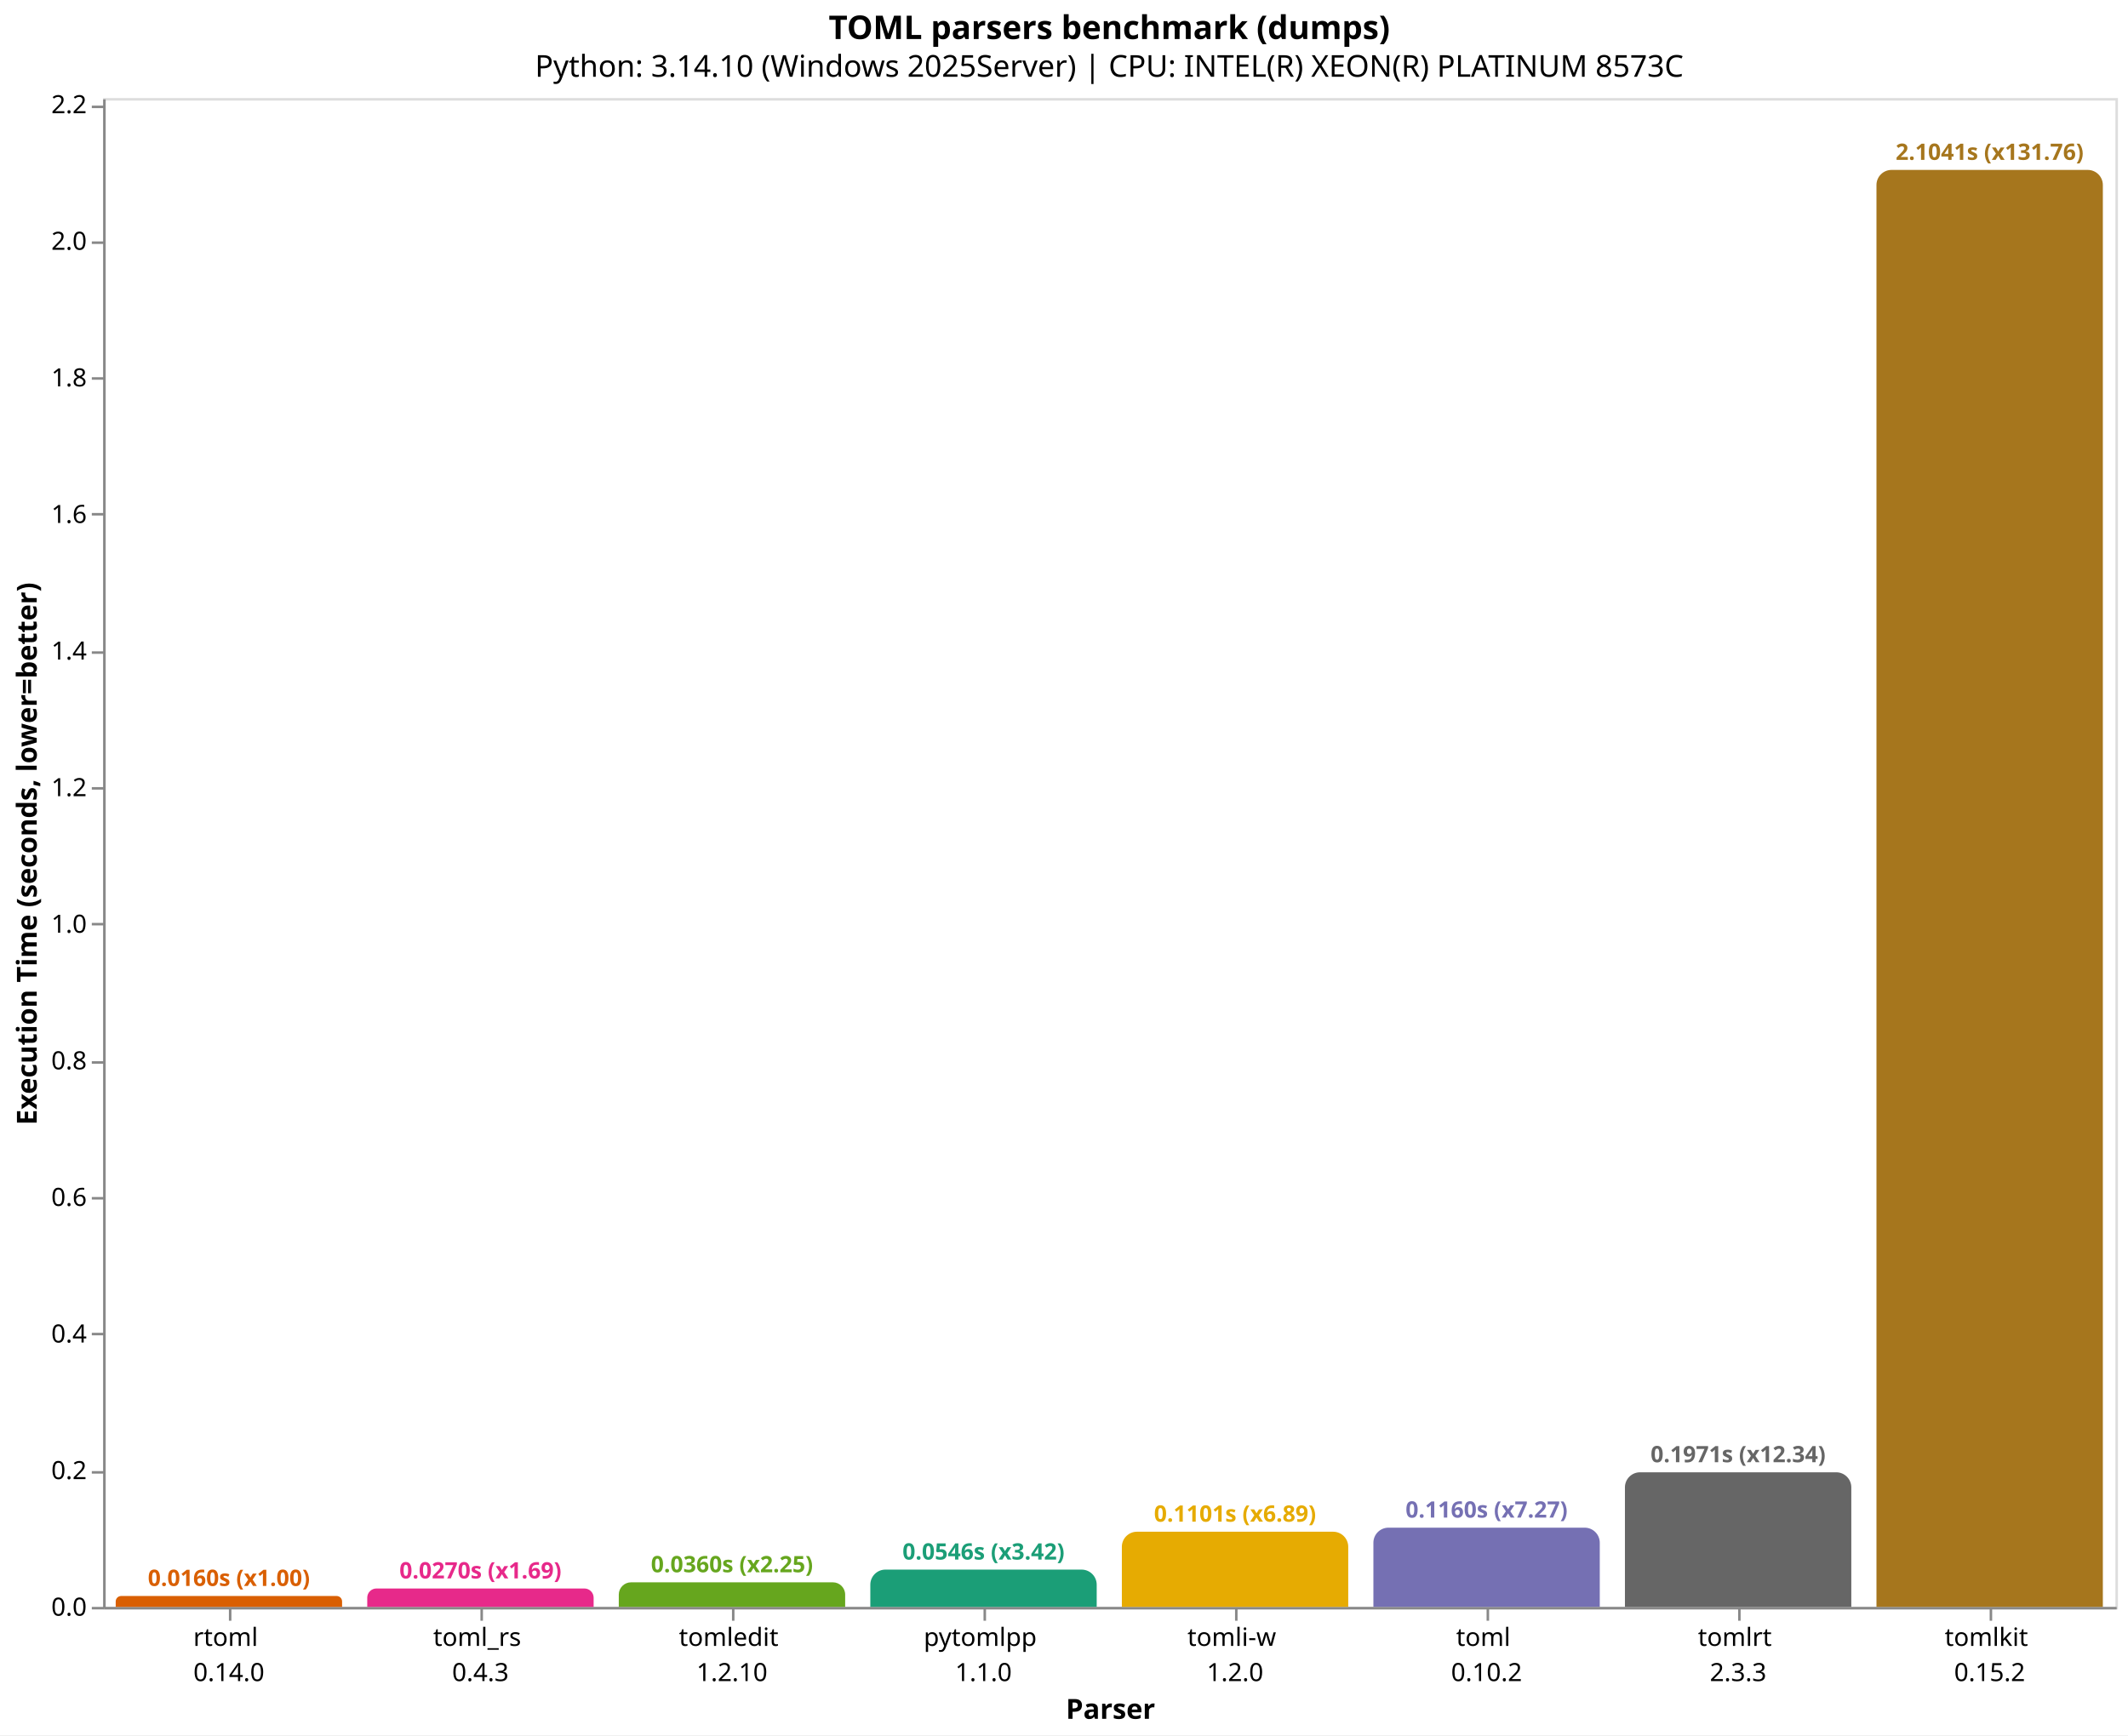
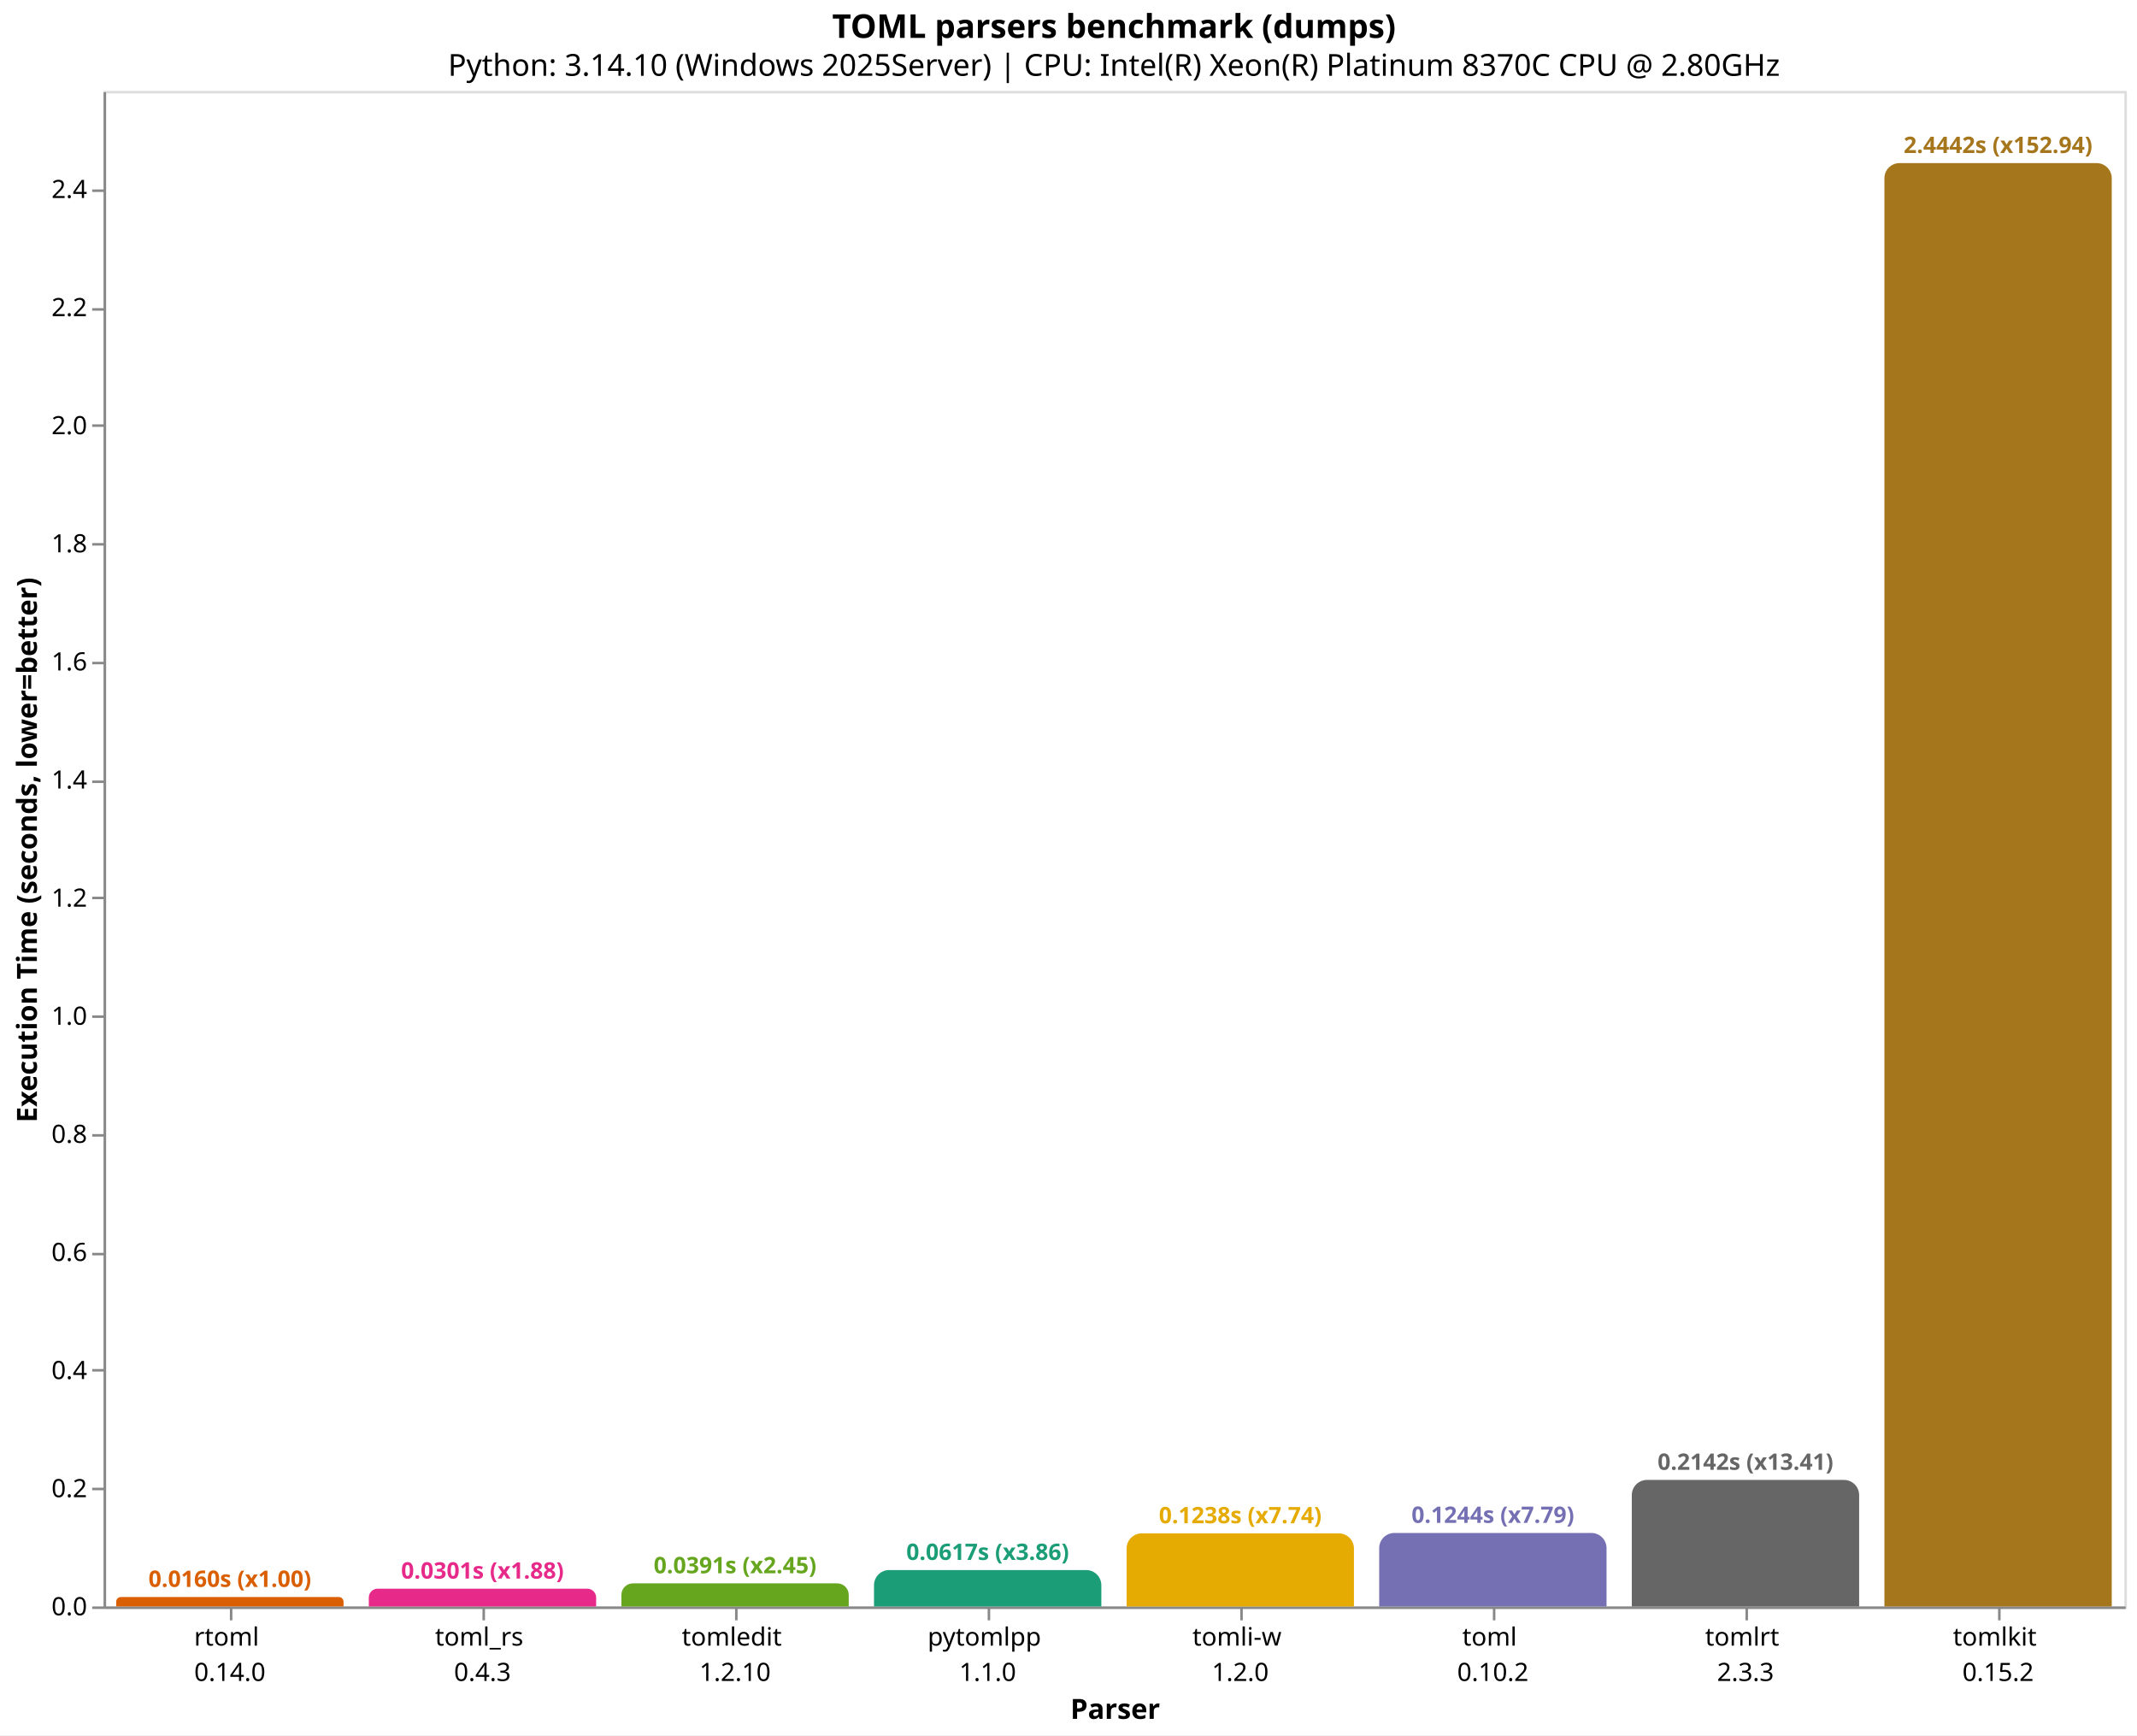
- <svg xmlns="http://www.w3.org/2000/svg" version="1.1" class="marks" width="846" height="690" viewBox="0 0 846 690">
-   <rect width="846" height="690" fill="white" />
-   <g fill="none" stroke-miterlimit="10" transform="translate(41,39)">
+ <svg xmlns="http://www.w3.org/2000/svg" version="1.1" class="marks" width="846" height="687" viewBox="0 0 846 687">
+   <rect width="846" height="687" fill="white" />
+   <g fill="none" stroke-miterlimit="10" transform="translate(41,36)">
    <g class="mark-group role-frame root" role="graphics-object" aria-roledescription="group mark container">
      <g transform="translate(0,0)">
        <path class="background" aria-hidden="true" d="M0.5,0.5h800v600h-800Z" stroke="#ddd" />
        <g>
          <g class="mark-group role-axis" role="graphics-symbol" aria-roledescription="axis" aria-label="X-axis titled 'Parser' for a discrete scale with 8 values: rtoml&#10;0.14.0, toml_rs&#10;0.4.3, tomledit&#10;1.2.10, pytomlpp&#10;1.1.0, tomli-w&#10;1.2.0, ending with tomlkit&#10;0.15.2">
            <g transform="translate(0.5,600.5)">
              <path class="background" aria-hidden="true" d="M0,0h0v0h0Z" pointer-events="none" />
              <g>
                <g class="mark-rule role-axis-tick" pointer-events="none">
                  <line transform="translate(50,0)" x2="0" y2="5" stroke="#888" stroke-width="1" opacity="1" />
                  <line transform="translate(150,0)" x2="0" y2="5" stroke="#888" stroke-width="1" opacity="1" />
                  <line transform="translate(250,0)" x2="0" y2="5" stroke="#888" stroke-width="1" opacity="1" />
                  <line transform="translate(350,0)" x2="0" y2="5" stroke="#888" stroke-width="1" opacity="1" />
                  <line transform="translate(450,0)" x2="0" y2="5" stroke="#888" stroke-width="1" opacity="1" />
                  <line transform="translate(550,0)" x2="0" y2="5" stroke="#888" stroke-width="1" opacity="1" />
                  <line transform="translate(650,0)" x2="0" y2="5" stroke="#888" stroke-width="1" opacity="1" />
                  <line transform="translate(750,0)" x2="0" y2="5" stroke="#888" stroke-width="1" opacity="1" />
                </g>
                <g class="mark-text role-axis-label" pointer-events="none">
                  <text text-anchor="middle" transform="translate(49.5,15)" font-family="sans-serif" font-size="10px" fill="#000" opacity="1">
                    <tspan>rtoml</tspan>
                    <tspan x="0" dy="14">0.14.0</tspan>
                  </text>
                  <text text-anchor="middle" transform="translate(149.5,15)" font-family="sans-serif" font-size="10px" fill="#000" opacity="1">
                    <tspan>toml_rs</tspan>
                    <tspan x="0" dy="14">0.4.3</tspan>
                  </text>
                  <text text-anchor="middle" transform="translate(249.5,15)" font-family="sans-serif" font-size="10px" fill="#000" opacity="1">
                    <tspan>tomledit</tspan>
                    <tspan x="0" dy="14">1.2.10</tspan>
                  </text>
                  <text text-anchor="middle" transform="translate(349.5,15)" font-family="sans-serif" font-size="10px" fill="#000" opacity="1">
                    <tspan>pytomlpp</tspan>
                    <tspan x="0" dy="14">1.1.0</tspan>
                  </text>
                  <text text-anchor="middle" transform="translate(449.5,15)" font-family="sans-serif" font-size="10px" fill="#000" opacity="1">
                    <tspan>tomli-w</tspan>
                    <tspan x="0" dy="14">1.2.0</tspan>
                  </text>
                  <text text-anchor="middle" transform="translate(549.5,15)" font-family="sans-serif" font-size="10px" fill="#000" opacity="1">
                    <tspan>toml</tspan>
                    <tspan x="0" dy="14">0.10.2</tspan>
                  </text>
                  <text text-anchor="middle" transform="translate(649.5,15)" font-family="sans-serif" font-size="10px" fill="#000" opacity="1">
                    <tspan>tomlrt</tspan>
                    <tspan x="0" dy="14">2.3.3</tspan>
                  </text>
                  <text text-anchor="middle" transform="translate(749.5,15)" font-family="sans-serif" font-size="10px" fill="#000" opacity="1">
                    <tspan>tomlkit</tspan>
                    <tspan x="0" dy="14">0.15.2</tspan>
                  </text>
                </g>
                <g class="mark-rule role-axis-domain" pointer-events="none">
                  <line transform="translate(0,0)" x2="800" y2="0" stroke="#888" stroke-width="1" opacity="1" />
                </g>
                <g class="mark-text role-axis-title" pointer-events="none">
                  <text text-anchor="middle" transform="translate(400,44)" font-family="sans-serif" font-size="11px" font-weight="bold" fill="#000" opacity="1">Parser</text>
                </g>
              </g>
              <path class="foreground" aria-hidden="true" d="" pointer-events="none" display="none" />
            </g>
          </g>
-           <g class="mark-group role-axis" role="graphics-symbol" aria-roledescription="axis" aria-label="Y-axis titled 'Execution Time (seconds, lower=better)' for a linear scale with values from 0.0 to 2.2">
+           <g class="mark-group role-axis" role="graphics-symbol" aria-roledescription="axis" aria-label="Y-axis titled 'Execution Time (seconds, lower=better)' for a linear scale with values from 0.0 to 2.6">
            <g transform="translate(0.5,0.5)">
              <path class="background" aria-hidden="true" d="M0,0h0v0h0Z" pointer-events="none" />
              <g>
                <g class="mark-rule role-axis-tick" pointer-events="none">
                  <line transform="translate(0,600)" x2="-5" y2="0" stroke="#888" stroke-width="1" opacity="1" />
-                   <line transform="translate(0,546)" x2="-5" y2="0" stroke="#888" stroke-width="1" opacity="1" />
-                   <line transform="translate(0,491)" x2="-5" y2="0" stroke="#888" stroke-width="1" opacity="1" />
-                   <line transform="translate(0,437)" x2="-5" y2="0" stroke="#888" stroke-width="1" opacity="1" />
-                   <line transform="translate(0,383)" x2="-5" y2="0" stroke="#888" stroke-width="1" opacity="1" />
-                   <line transform="translate(0,328)" x2="-5" y2="0" stroke="#888" stroke-width="1" opacity="1" />
-                   <line transform="translate(0,274)" x2="-5" y2="0" stroke="#888" stroke-width="1" opacity="1" />
-                   <line transform="translate(0,220)" x2="-5" y2="0" stroke="#888" stroke-width="1" opacity="1" />
-                   <line transform="translate(0,165)" x2="-5" y2="0" stroke="#888" stroke-width="1" opacity="1" />
-                   <line transform="translate(0,111)" x2="-5" y2="0" stroke="#888" stroke-width="1" opacity="1" />
-                   <line transform="translate(0,57)" x2="-5" y2="0" stroke="#888" stroke-width="1" opacity="1" />
-                   <line transform="translate(0,3)" x2="-5" y2="0" stroke="#888" stroke-width="1" opacity="1" />
+                   <line transform="translate(0,553)" x2="-5" y2="0" stroke="#888" stroke-width="1" opacity="1" />
+                   <line transform="translate(0,506)" x2="-5" y2="0" stroke="#888" stroke-width="1" opacity="1" />
+                   <line transform="translate(0,460)" x2="-5" y2="0" stroke="#888" stroke-width="1" opacity="1" />
+                   <line transform="translate(0,413)" x2="-5" y2="0" stroke="#888" stroke-width="1" opacity="1" />
+                   <line transform="translate(0,366)" x2="-5" y2="0" stroke="#888" stroke-width="1" opacity="1" />
+                   <line transform="translate(0,319)" x2="-5" y2="0" stroke="#888" stroke-width="1" opacity="1" />
+                   <line transform="translate(0,273)" x2="-5" y2="0" stroke="#888" stroke-width="1" opacity="1" />
+                   <line transform="translate(0,226)" x2="-5" y2="0" stroke="#888" stroke-width="1" opacity="1" />
+                   <line transform="translate(0,179)" x2="-5" y2="0" stroke="#888" stroke-width="1" opacity="1" />
+                   <line transform="translate(0,132)" x2="-5" y2="0" stroke="#888" stroke-width="1" opacity="1" />
+                   <line transform="translate(0,86)" x2="-5" y2="0" stroke="#888" stroke-width="1" opacity="1" />
+                   <line transform="translate(0,39)" x2="-5" y2="0" stroke="#888" stroke-width="1" opacity="1" />
                </g>
                <g class="mark-text role-axis-label" pointer-events="none">
                  <text text-anchor="end" transform="translate(-7,603)" font-family="sans-serif" font-size="10px" fill="#000" opacity="1">0.0</text>
-                   <text text-anchor="end" transform="translate(-7,548.6836)" font-family="sans-serif" font-size="10px" fill="#000" opacity="1">0.2</text>
-                   <text text-anchor="end" transform="translate(-7,494.3673)" font-family="sans-serif" font-size="10px" fill="#000" opacity="1">0.4</text>
-                   <text text-anchor="end" transform="translate(-7,440.0509)" font-family="sans-serif" font-size="10px" fill="#000" opacity="1">0.6</text>
-                   <text text-anchor="end" transform="translate(-7,385.7345)" font-family="sans-serif" font-size="10px" fill="#000" opacity="1">0.8</text>
-                   <text text-anchor="end" transform="translate(-7,331.4181)" font-family="sans-serif" font-size="10px" fill="#000" opacity="1">1.0</text>
-                   <text text-anchor="end" transform="translate(-7,277.1018)" font-family="sans-serif" font-size="10px" fill="#000" opacity="1">1.2</text>
-                   <text text-anchor="end" transform="translate(-7,222.7854)" font-family="sans-serif" font-size="10px" fill="#000" opacity="1">1.4</text>
-                   <text text-anchor="end" transform="translate(-7,168.469)" font-family="sans-serif" font-size="10px" fill="#000" opacity="1">1.6</text>
-                   <text text-anchor="end" transform="translate(-7,114.1527)" font-family="sans-serif" font-size="10px" fill="#000" opacity="1">1.8</text>
-                   <text text-anchor="end" transform="translate(-7,59.83628)" font-family="sans-serif" font-size="10px" fill="#000" opacity="1">2.0</text>
-                   <text text-anchor="end" transform="translate(-7,5.519912)" font-family="sans-serif" font-size="10px" fill="#000" opacity="1">2.2</text>
+                   <text text-anchor="end" transform="translate(-7,556.2416)" font-family="sans-serif" font-size="10px" fill="#000" opacity="1">0.2</text>
+                   <text text-anchor="end" transform="translate(-7,509.4833)" font-family="sans-serif" font-size="10px" fill="#000" opacity="1">0.4</text>
+                   <text text-anchor="end" transform="translate(-7,462.7249)" font-family="sans-serif" font-size="10px" fill="#000" opacity="1">0.6</text>
+                   <text text-anchor="end" transform="translate(-7,415.9665)" font-family="sans-serif" font-size="10px" fill="#000" opacity="1">0.8</text>
+                   <text text-anchor="end" transform="translate(-7,369.2082)" font-family="sans-serif" font-size="10px" fill="#000" opacity="1">1.0</text>
+                   <text text-anchor="end" transform="translate(-7,322.4498)" font-family="sans-serif" font-size="10px" fill="#000" opacity="1">1.2</text>
+                   <text text-anchor="end" transform="translate(-7,275.6914)" font-family="sans-serif" font-size="10px" fill="#000" opacity="1">1.4</text>
+                   <text text-anchor="end" transform="translate(-7,228.9331)" font-family="sans-serif" font-size="10px" fill="#000" opacity="1">1.6</text>
+                   <text text-anchor="end" transform="translate(-7,182.1747)" font-family="sans-serif" font-size="10px" fill="#000" opacity="1">1.8</text>
+                   <text text-anchor="end" transform="translate(-7,135.4163)" font-family="sans-serif" font-size="10px" fill="#000" opacity="1">2.0</text>
+                   <text text-anchor="end" transform="translate(-7,88.65795)" font-family="sans-serif" font-size="10px" fill="#000" opacity="1">2.2</text>
+                   <text text-anchor="end" transform="translate(-7,41.89958)" font-family="sans-serif" font-size="10px" fill="#000" opacity="1">2.4</text>
                </g>
                <g class="mark-rule role-axis-domain" pointer-events="none">
                  <line transform="translate(0,600)" x2="0" y2="-600" stroke="#888" stroke-width="1" opacity="1" />
                </g>
                <g class="mark-text role-axis-title" pointer-events="none">
                  <text text-anchor="middle" transform="translate(-24.90137,300) rotate(-90) translate(0,-2)" font-family="sans-serif" font-size="11px" font-weight="bold" fill="#000" opacity="1">Execution Time (seconds, lower=better)</text>
                </g>
              </g>
              <path class="foreground" aria-hidden="true" d="" pointer-events="none" display="none" />
            </g>
          </g>
          <g class="mark-group role-scope" role="graphics-object" aria-roledescription="group mark container">
-             <g transform="translate(5,595.6631)">
-               <path class="background" aria-hidden="true" d="M2.168,0L87.832,0C89.028,0,90,0.972,90,2.168L90,4.337C90,4.337,90,4.337,90,4.337L0,4.337C0,4.337,0,4.337,0,4.337L0,2.168C0,0.972,0.972,0,2.168,0Z" />
+             <g transform="translate(5,596.2636)">
+               <path class="background" aria-hidden="true" d="M1.868,0L88.132,0C89.163,0,90,0.837,90,1.868L90,3.736C90,3.736,90,3.736,90,3.736L0,3.736C0,3.736,0,3.736,0,3.736L0,1.868C0,0.837,0.837,0,1.868,0Z" />
              <g clip-path="url(#clip9)">
                <g class="mark-group role-scope" role="graphics-object" aria-roledescription="group mark container">
-                   <g transform="translate(0,-595.6631)">
-                     <path class="background" aria-hidden="true" d="M0,0h90v0h-90Z" />
-                     <g>
-                       <g class="mark-rect role-mark layer_0_marks" role="graphics-object" aria-roledescription="rect mark container">
-                         <path aria-label="Parser: rtoml&#10;0.14.0; Execution Time (seconds, lower=better): 0.0159692; parser: rtoml; Execution Time (s): 0.0160; Slowdown: 1.00" role="graphics-symbol" aria-roledescription="bar" d="M0,595.663h90v4.337h-90Z" fill="#d95f02" />
-                       </g>
-                     </g>
-                     <path class="foreground" aria-hidden="true" d="" display="none" />
-                   </g>
-                 </g>
-               </g>
-               <path class="foreground" aria-hidden="true" d="" display="none" />
-             </g>
-             <g transform="translate(105,592.6755)">
-               <path class="background" aria-hidden="true" d="M3.662,0L86.338,0C88.359,0,90,1.641,90,3.662L90,7.324C90,7.324,90,7.324,90,7.324L0,7.324C0,7.324,0,7.324,0,7.324L0,3.662C0,1.641,1.641,0,3.662,0Z" />
+                   <g transform="translate(0,-596.2636)">
+                     <path class="background" aria-hidden="true" d="M0,0h90v0h-90Z" />
+                     <g>
+                       <g class="mark-rect role-mark layer_0_marks" role="graphics-object" aria-roledescription="rect mark container">
+                         <path aria-label="Parser: rtoml&#10;0.14.0; Execution Time (seconds, lower=better): 0.0159818; parser: rtoml; Execution Time (s): 0.0160; Slowdown: 1.00" role="graphics-symbol" aria-roledescription="bar" d="M0,596.264h90v3.736h-90Z" fill="#d95f02" />
+                       </g>
+                     </g>
+                     <path class="foreground" aria-hidden="true" d="" display="none" />
+                   </g>
+                 </g>
+               </g>
+               <path class="foreground" aria-hidden="true" d="" display="none" />
+             </g>
+             <g transform="translate(105,592.9653)">
+               <path class="background" aria-hidden="true" d="M3.517,0L86.483,0C88.424,0,90,1.576,90,3.517L90,7.035C90,7.035,90,7.035,90,7.035L0,7.035C0,7.035,0,7.035,0,7.035L0,3.517C0,1.576,1.576,0,3.517,0Z" />
              <g clip-path="url(#clip10)">
                <g class="mark-group role-scope" role="graphics-object" aria-roledescription="group mark container">
-                   <g transform="translate(0,-592.6755)">
-                     <path class="background" aria-hidden="true" d="M0,0h90v0h-90Z" />
-                     <g>
-                       <g class="mark-rect role-mark layer_0_marks" role="graphics-object" aria-roledescription="rect mark container">
-                         <path aria-label="Parser: toml_rs&#10;0.4.3; Execution Time (seconds, lower=better): 0.0269697; parser: toml_rs; Execution Time (s): 0.0270; Slowdown: 1.69" role="graphics-symbol" aria-roledescription="bar" d="M0,592.676h90v7.324h-90Z" fill="#e7298a" />
-                       </g>
-                     </g>
-                     <path class="foreground" aria-hidden="true" d="" display="none" />
-                   </g>
-                 </g>
-               </g>
-               <path class="foreground" aria-hidden="true" d="" display="none" />
-             </g>
-             <g transform="translate(205,590.222)">
-               <path class="background" aria-hidden="true" d="M4.889,0L85.111,0C87.809,0,90,2.191,90,4.889L90,9.778C90,9.778,90,9.778,90,9.778L0,9.778C0,9.778,0,9.778,0,9.778L0,4.889C0,2.191,2.191,0,4.889,0Z" />
+                   <g transform="translate(0,-592.9653)">
+                     <path class="background" aria-hidden="true" d="M0,0h90v0h-90Z" />
+                     <g>
+                       <g class="mark-rect role-mark layer_0_marks" role="graphics-object" aria-roledescription="rect mark container">
+                         <path aria-label="Parser: toml_rs&#10;0.4.3; Execution Time (seconds, lower=better): 0.0300897; parser: toml_rs; Execution Time (s): 0.0301; Slowdown: 1.88" role="graphics-symbol" aria-roledescription="bar" d="M0,592.965h90v7.035h-90Z" fill="#e7298a" />
+                       </g>
+                     </g>
+                     <path class="foreground" aria-hidden="true" d="" display="none" />
+                   </g>
+                 </g>
+               </g>
+               <path class="foreground" aria-hidden="true" d="" display="none" />
+             </g>
+             <g transform="translate(205,590.8612)">
+               <path class="background" aria-hidden="true" d="M4.569,0L85.431,0C87.953,0,90,2.047,90,4.569L90,9.139C90,9.139,90,9.139,90,9.139L0,9.139C0,9.139,0,9.139,0,9.139L0,4.569C0,2.047,2.047,0,4.569,0Z" />
              <g clip-path="url(#clip11)">
                <g class="mark-group role-scope" role="graphics-object" aria-roledescription="group mark container">
-                   <g transform="translate(0,-590.222)">
-                     <path class="background" aria-hidden="true" d="M0,0h90v0h-90Z" />
-                     <g>
-                       <g class="mark-rect role-mark layer_0_marks" role="graphics-object" aria-roledescription="rect mark container">
-                         <path aria-label="Parser: tomledit&#10;1.2.10; Execution Time (seconds, lower=better): 0.0360038; parser: tomledit; Execution Time (s): 0.0360; Slowdown: 2.25" role="graphics-symbol" aria-roledescription="bar" d="M0,590.222h90v9.778h-90Z" fill="#66a61e" />
-                       </g>
-                     </g>
-                     <path class="foreground" aria-hidden="true" d="" display="none" />
-                   </g>
-                 </g>
-               </g>
-               <path class="foreground" aria-hidden="true" d="" display="none" />
-             </g>
-             <g transform="translate(305,585.1675)">
-               <path class="background" aria-hidden="true" d="M6,0L84,0C87.311,0,90,2.689,90,6L90,14.832C90,14.832,90,14.832,90,14.832L0,14.832C0,14.832,0,14.832,0,14.832L0,6C0,2.689,2.689,0,6,0Z" />
+                   <g transform="translate(0,-590.8612)">
+                     <path class="background" aria-hidden="true" d="M0,0h90v0h-90Z" />
+                     <g>
+                       <g class="mark-rect role-mark layer_0_marks" role="graphics-object" aria-roledescription="rect mark container">
+                         <path aria-label="Parser: tomledit&#10;1.2.10; Execution Time (seconds, lower=better): 0.0390896; parser: tomledit; Execution Time (s): 0.0391; Slowdown: 2.45" role="graphics-symbol" aria-roledescription="bar" d="M0,590.861h90v9.139h-90Z" fill="#66a61e" />
+                       </g>
+                     </g>
+                     <path class="foreground" aria-hidden="true" d="" display="none" />
+                   </g>
+                 </g>
+               </g>
+               <path class="foreground" aria-hidden="true" d="" display="none" />
+             </g>
+             <g transform="translate(305,585.5863)">
+               <path class="background" aria-hidden="true" d="M6,0L84,0C87.311,0,90,2.689,90,6L90,14.414C90,14.414,90,14.414,90,14.414L0,14.414C0,14.414,0,14.414,0,14.414L0,6C0,2.689,2.689,0,6,0Z" />
              <g clip-path="url(#clip12)">
                <g class="mark-group role-scope" role="graphics-object" aria-roledescription="group mark container">
-                   <g transform="translate(0,-585.1675)">
-                     <path class="background" aria-hidden="true" d="M0,0h90v0h-90Z" />
-                     <g>
-                       <g class="mark-rect role-mark layer_0_marks" role="graphics-object" aria-roledescription="rect mark container">
-                         <path aria-label="Parser: pytomlpp&#10;1.1.0; Execution Time (seconds, lower=better): 0.0546151; parser: pytomlpp; Execution Time (s): 0.0546; Slowdown: 3.42" role="graphics-symbol" aria-roledescription="bar" d="M0,585.168h90v14.832h-90Z" fill="#1b9e77" />
-                       </g>
-                     </g>
-                     <path class="foreground" aria-hidden="true" d="" display="none" />
-                   </g>
-                 </g>
-               </g>
-               <path class="foreground" aria-hidden="true" d="" display="none" />
-             </g>
-             <g transform="translate(405,570.1044)">
-               <path class="background" aria-hidden="true" d="M6,0L84,0C87.311,0,90,2.689,90,6L90,29.896C90,29.896,90,29.896,90,29.896L0,29.896C0,29.896,0,29.896,0,29.896L0,6C0,2.689,2.689,0,6,0Z" />
+                   <g transform="translate(0,-585.5863)">
+                     <path class="background" aria-hidden="true" d="M0,0h90v0h-90Z" />
+                     <g>
+                       <g class="mark-rect role-mark layer_0_marks" role="graphics-object" aria-roledescription="rect mark container">
+                         <path aria-label="Parser: pytomlpp&#10;1.1.0; Execution Time (seconds, lower=better): 0.0616518; parser: pytomlpp; Execution Time (s): 0.0617; Slowdown: 3.86" role="graphics-symbol" aria-roledescription="bar" d="M0,585.586h90v14.414h-90Z" fill="#1b9e77" />
+                       </g>
+                     </g>
+                     <path class="foreground" aria-hidden="true" d="" display="none" />
+                   </g>
+                 </g>
+               </g>
+               <path class="foreground" aria-hidden="true" d="" display="none" />
+             </g>
+             <g transform="translate(405,571.0641)">
+               <path class="background" aria-hidden="true" d="M6,0L84,0C87.311,0,90,2.689,90,6L90,28.936C90,28.936,90,28.936,90,28.936L0,28.936C0,28.936,0,28.936,0,28.936L0,6C0,2.689,2.689,0,6,0Z" />
              <g clip-path="url(#clip13)">
                <g class="mark-group role-scope" role="graphics-object" aria-roledescription="group mark container">
-                   <g transform="translate(0,-570.1044)">
-                     <path class="background" aria-hidden="true" d="M0,0h90v0h-90Z" />
-                     <g>
-                       <g class="mark-rect role-mark layer_0_marks" role="graphics-object" aria-roledescription="rect mark container">
-                         <path aria-label="Parser: tomli-w&#10;1.2.0; Execution Time (seconds, lower=better): 0.1100794; parser: tomli-w; Execution Time (s): 0.1101; Slowdown: 6.89" role="graphics-symbol" aria-roledescription="bar" d="M0,570.104h90v29.896h-90Z" fill="#e6ab02" />
-                       </g>
-                     </g>
-                     <path class="foreground" aria-hidden="true" d="" display="none" />
-                   </g>
-                 </g>
-               </g>
-               <path class="foreground" aria-hidden="true" d="" display="none" />
-             </g>
-             <g transform="translate(505,568.4896)">
-               <path class="background" aria-hidden="true" d="M6,0L84,0C87.311,0,90,2.689,90,6L90,31.51C90,31.51,90,31.51,90,31.51L0,31.51C0,31.51,0,31.51,0,31.51L0,6C0,2.689,2.689,0,6,0Z" />
+                   <g transform="translate(0,-571.0641)">
+                     <path class="background" aria-hidden="true" d="M0,0h90v0h-90Z" />
+                     <g>
+                       <g class="mark-rect role-mark layer_0_marks" role="graphics-object" aria-roledescription="rect mark container">
+                         <path aria-label="Parser: tomli-w&#10;1.2.0; Execution Time (seconds, lower=better): 0.1237678; parser: tomli-w; Execution Time (s): 0.1238; Slowdown: 7.74" role="graphics-symbol" aria-roledescription="bar" d="M0,571.064h90v28.936h-90Z" fill="#e6ab02" />
+                       </g>
+                     </g>
+                     <path class="foreground" aria-hidden="true" d="" display="none" />
+                   </g>
+                 </g>
+               </g>
+               <path class="foreground" aria-hidden="true" d="" display="none" />
+             </g>
+             <g transform="translate(505,570.9072)">
+               <path class="background" aria-hidden="true" d="M6,0L84,0C87.311,0,90,2.689,90,6L90,29.093C90,29.093,90,29.093,90,29.093L0,29.093C0,29.093,0,29.093,0,29.093L0,6C0,2.689,2.689,0,6,0Z" />
              <g clip-path="url(#clip14)">
                <g class="mark-group role-scope" role="graphics-object" aria-roledescription="group mark container">
-                   <g transform="translate(0,-568.4896)">
-                     <path class="background" aria-hidden="true" d="M0,0h90v0h-90Z" />
-                     <g>
-                       <g class="mark-rect role-mark layer_0_marks" role="graphics-object" aria-roledescription="rect mark container">
-                         <path aria-label="Parser: toml&#10;0.10.2; Execution Time (seconds, lower=better): 0.1160254; parser: toml; Execution Time (s): 0.1160; Slowdown: 7.27" role="graphics-symbol" aria-roledescription="bar" d="M0,568.49h90v31.51h-90Z" fill="#7570b3" />
-                       </g>
-                     </g>
-                     <path class="foreground" aria-hidden="true" d="" display="none" />
-                   </g>
-                 </g>
-               </g>
-               <path class="foreground" aria-hidden="true" d="" display="none" />
-             </g>
-             <g transform="translate(605,546.4695)">
-               <path class="background" aria-hidden="true" d="M6,0L84,0C87.311,0,90,2.689,90,6L90,53.531C90,53.531,90,53.531,90,53.531L0,53.531C0,53.531,0,53.531,0,53.531L0,6C0,2.689,2.689,0,6,0Z" />
+                   <g transform="translate(0,-570.9072)">
+                     <path class="background" aria-hidden="true" d="M0,0h90v0h-90Z" />
+                     <g>
+                       <g class="mark-rect role-mark layer_0_marks" role="graphics-object" aria-roledescription="rect mark container">
+                         <path aria-label="Parser: toml&#10;0.10.2; Execution Time (seconds, lower=better): 0.1244388; parser: toml; Execution Time (s): 0.1244; Slowdown: 7.79" role="graphics-symbol" aria-roledescription="bar" d="M0,570.907h90v29.093h-90Z" fill="#7570b3" />
+                       </g>
+                     </g>
+                     <path class="foreground" aria-hidden="true" d="" display="none" />
+                   </g>
+                 </g>
+               </g>
+               <path class="foreground" aria-hidden="true" d="" display="none" />
+             </g>
+             <g transform="translate(605,549.9118)">
+               <path class="background" aria-hidden="true" d="M6,0L84,0C87.311,0,90,2.689,90,6L90,50.088C90,50.088,90,50.088,90,50.088L0,50.088C0,50.088,0,50.088,0,50.088L0,6C0,2.689,2.689,0,6,0Z" />
              <g clip-path="url(#clip15)">
                <g class="mark-group role-scope" role="graphics-object" aria-roledescription="group mark container">
-                   <g transform="translate(0,-546.4695)">
-                     <path class="background" aria-hidden="true" d="M0,0h90v0h-90Z" />
-                     <g>
-                       <g class="mark-rect role-mark layer_0_marks" role="graphics-object" aria-roledescription="rect mark container">
-                         <path aria-label="Parser: tomlrt&#10;2.3.3; Execution Time (seconds, lower=better): 0.1971065; parser: tomlrt; Execution Time (s): 0.1971; Slowdown: 12.34" role="graphics-symbol" aria-roledescription="bar" d="M0,546.469h90v53.531h-90Z" fill="#666666" />
+                   <g transform="translate(0,-549.9118)">
+                     <path class="background" aria-hidden="true" d="M0,0h90v0h-90Z" />
+                     <g>
+                       <g class="mark-rect role-mark layer_0_marks" role="graphics-object" aria-roledescription="rect mark container">
+                         <path aria-label="Parser: tomlrt&#10;2.3.3; Execution Time (seconds, lower=better): 0.2142426; parser: tomlrt; Execution Time (s): 0.2142; Slowdown: 13.41" role="graphics-symbol" aria-roledescription="bar" d="M0,549.912h90v50.088h-90Z" fill="#666666" />
                      </g>
                    </g>
                    <path class="foreground" aria-hidden="true" d="" display="none" />
                  </g>
                </g>
              </g>
              <path class="foreground" aria-hidden="true" d="" display="none" />
            </g>
            <g transform="translate(705,28.57143)">
              <path class="background" aria-hidden="true" d="M6,0L84,0C87.311,0,90,2.689,90,6L90,571.429C90,571.429,90,571.429,90,571.429L0,571.429C0,571.429,0,571.429,0,571.429L0,6C0,2.689,2.689,0,6,0Z" />
              <g clip-path="url(#clip16)">
                <g class="mark-group role-scope" role="graphics-object" aria-roledescription="group mark container">
                  <g transform="translate(0,-28.57143)">
                    <path class="background" aria-hidden="true" d="M0,0h90v0h-90Z" />
                    <g>
                      <g class="mark-rect role-mark layer_0_marks" role="graphics-object" aria-roledescription="rect mark container">
-                         <path aria-label="Parser: tomlkit&#10;0.15.2; Execution Time (seconds, lower=better): 2.1040749; parser: tomlkit; Execution Time (s): 2.1041; Slowdown: 131.76" role="graphics-symbol" aria-roledescription="bar" d="M0,28.571h90v571.429h-90Z" fill="#a6761d" />
+                         <path aria-label="Parser: tomlkit&#10;0.15.2; Execution Time (seconds, lower=better): 2.4441767; parser: tomlkit; Execution Time (s): 2.4442; Slowdown: 152.94" role="graphics-symbol" aria-roledescription="bar" d="M0,28.571h90v571.429h-90Z" fill="#a6761d" />
                      </g>
                    </g>
                    <path class="foreground" aria-hidden="true" d="" display="none" />
                  </g>
                </g>
              </g>
              <path class="foreground" aria-hidden="true" d="" display="none" />
            </g>
          </g>
          <g class="mark-text role-mark layer_1_marks" role="graphics-object" aria-roledescription="text mark container">
-             <text aria-label="Parser: rtoml&#10;0.14.0; Execution Time (seconds, lower=better): 0.0159692; parser: rtoml; label: 0.0160s (x1.00); Execution Time (s): 0.0160; Slowdown: 1.00" role="graphics-symbol" aria-roledescription="text mark" text-anchor="middle" transform="translate(50,591.6631)" font-family="sans-serif" font-size="9px" font-weight="bold" fill="#d95f02">0.0160s (x1.00)</text>
-             <text aria-label="Parser: toml_rs&#10;0.4.3; Execution Time (seconds, lower=better): 0.0269697; parser: toml_rs; label: 0.0270s (x1.69); Execution Time (s): 0.0270; Slowdown: 1.69" role="graphics-symbol" aria-roledescription="text mark" text-anchor="middle" transform="translate(150,588.6755)" font-family="sans-serif" font-size="9px" font-weight="bold" fill="#e7298a">0.0270s (x1.69)</text>
-             <text aria-label="Parser: tomledit&#10;1.2.10; Execution Time (seconds, lower=better): 0.0360038; parser: tomledit; label: 0.0360s (x2.25); Execution Time (s): 0.0360; Slowdown: 2.25" role="graphics-symbol" aria-roledescription="text mark" text-anchor="middle" transform="translate(250,586.222)" font-family="sans-serif" font-size="9px" font-weight="bold" fill="#66a61e">0.0360s (x2.25)</text>
-             <text aria-label="Parser: pytomlpp&#10;1.1.0; Execution Time (seconds, lower=better): 0.0546151; parser: pytomlpp; label: 0.0546s (x3.42); Execution Time (s): 0.0546; Slowdown: 3.42" role="graphics-symbol" aria-roledescription="text mark" text-anchor="middle" transform="translate(350,581.1675)" font-family="sans-serif" font-size="9px" font-weight="bold" fill="#1b9e77">0.0546s (x3.42)</text>
-             <text aria-label="Parser: tomli-w&#10;1.2.0; Execution Time (seconds, lower=better): 0.1100794; parser: tomli-w; label: 0.1101s (x6.89); Execution Time (s): 0.1101; Slowdown: 6.89" role="graphics-symbol" aria-roledescription="text mark" text-anchor="middle" transform="translate(450,566.1044)" font-family="sans-serif" font-size="9px" font-weight="bold" fill="#e6ab02">0.1101s (x6.89)</text>
-             <text aria-label="Parser: toml&#10;0.10.2; Execution Time (seconds, lower=better): 0.1160254; parser: toml; label: 0.1160s (x7.27); Execution Time (s): 0.1160; Slowdown: 7.27" role="graphics-symbol" aria-roledescription="text mark" text-anchor="middle" transform="translate(550,564.4896)" font-family="sans-serif" font-size="9px" font-weight="bold" fill="#7570b3">0.1160s (x7.27)</text>
-             <text aria-label="Parser: tomlrt&#10;2.3.3; Execution Time (seconds, lower=better): 0.1971065; parser: tomlrt; label: 0.1971s (x12.34); Execution Time (s): 0.1971; Slowdown: 12.34" role="graphics-symbol" aria-roledescription="text mark" text-anchor="middle" transform="translate(650,542.4695)" font-family="sans-serif" font-size="9px" font-weight="bold" fill="#666666">0.1971s (x12.34)</text>
-             <text aria-label="Parser: tomlkit&#10;0.15.2; Execution Time (seconds, lower=better): 2.1040749; parser: tomlkit; label: 2.1041s (x131.76); Execution Time (s): 2.1041; Slowdown: 131.76" role="graphics-symbol" aria-roledescription="text mark" text-anchor="middle" transform="translate(750,24.57143)" font-family="sans-serif" font-size="9px" font-weight="bold" fill="#a6761d">2.1041s (x131.76)</text>
+             <text aria-label="Parser: rtoml&#10;0.14.0; Execution Time (seconds, lower=better): 0.0159818; parser: rtoml; label: 0.0160s (x1.00); Execution Time (s): 0.0160; Slowdown: 1.00" role="graphics-symbol" aria-roledescription="text mark" text-anchor="middle" transform="translate(50,592.2636)" font-family="sans-serif" font-size="9px" font-weight="bold" fill="#d95f02">0.0160s (x1.00)</text>
+             <text aria-label="Parser: toml_rs&#10;0.4.3; Execution Time (seconds, lower=better): 0.0300897; parser: toml_rs; label: 0.0301s (x1.88); Execution Time (s): 0.0301; Slowdown: 1.88" role="graphics-symbol" aria-roledescription="text mark" text-anchor="middle" transform="translate(150,588.9653)" font-family="sans-serif" font-size="9px" font-weight="bold" fill="#e7298a">0.0301s (x1.88)</text>
+             <text aria-label="Parser: tomledit&#10;1.2.10; Execution Time (seconds, lower=better): 0.0390896; parser: tomledit; label: 0.0391s (x2.45); Execution Time (s): 0.0391; Slowdown: 2.45" role="graphics-symbol" aria-roledescription="text mark" text-anchor="middle" transform="translate(250,586.8612)" font-family="sans-serif" font-size="9px" font-weight="bold" fill="#66a61e">0.0391s (x2.45)</text>
+             <text aria-label="Parser: pytomlpp&#10;1.1.0; Execution Time (seconds, lower=better): 0.0616518; parser: pytomlpp; label: 0.0617s (x3.86); Execution Time (s): 0.0617; Slowdown: 3.86" role="graphics-symbol" aria-roledescription="text mark" text-anchor="middle" transform="translate(350,581.5863)" font-family="sans-serif" font-size="9px" font-weight="bold" fill="#1b9e77">0.0617s (x3.86)</text>
+             <text aria-label="Parser: tomli-w&#10;1.2.0; Execution Time (seconds, lower=better): 0.1237678; parser: tomli-w; label: 0.1238s (x7.74); Execution Time (s): 0.1238; Slowdown: 7.74" role="graphics-symbol" aria-roledescription="text mark" text-anchor="middle" transform="translate(450,567.0641)" font-family="sans-serif" font-size="9px" font-weight="bold" fill="#e6ab02">0.1238s (x7.74)</text>
+             <text aria-label="Parser: toml&#10;0.10.2; Execution Time (seconds, lower=better): 0.1244388; parser: toml; label: 0.1244s (x7.79); Execution Time (s): 0.1244; Slowdown: 7.79" role="graphics-symbol" aria-roledescription="text mark" text-anchor="middle" transform="translate(550,566.9072)" font-family="sans-serif" font-size="9px" font-weight="bold" fill="#7570b3">0.1244s (x7.79)</text>
+             <text aria-label="Parser: tomlrt&#10;2.3.3; Execution Time (seconds, lower=better): 0.2142426; parser: tomlrt; label: 0.2142s (x13.41); Execution Time (s): 0.2142; Slowdown: 13.41" role="graphics-symbol" aria-roledescription="text mark" text-anchor="middle" transform="translate(650,545.9118)" font-family="sans-serif" font-size="9px" font-weight="bold" fill="#666666">0.2142s (x13.41)</text>
+             <text aria-label="Parser: tomlkit&#10;0.15.2; Execution Time (seconds, lower=better): 2.4441767; parser: tomlkit; label: 2.4442s (x152.94); Execution Time (s): 2.4442; Slowdown: 152.94" role="graphics-symbol" aria-roledescription="text mark" text-anchor="middle" transform="translate(750,24.57143)" font-family="sans-serif" font-size="9px" font-weight="bold" fill="#a6761d">2.4442s (x152.94)</text>
          </g>
          <g class="mark-group role-title">
-             <g transform="translate(400,-33.48009)">
+             <g transform="translate(400,-31)">
              <path class="background" aria-hidden="true" d="M0,0h0v0h0Z" pointer-events="none" />
              <g>
                <g class="mark-text role-title-text" role="graphics-symbol" aria-roledescription="title" aria-label="Title text 'TOML parsers benchmark (dumps)'" pointer-events="none">
                  <text text-anchor="middle" transform="translate(0,10)" font-family="sans-serif" font-size="13px" font-weight="bold" fill="#000" opacity="1">TOML parsers benchmark (dumps)</text>
                </g>
-                 <g class="mark-text role-title-subtitle" role="graphics-symbol" aria-roledescription="subtitle" aria-label="Subtitle text 'Python: 3.14.10 (Windows 2025Server) | CPU: INTEL(R) XEON(R) PLATINUM 8573C'" pointer-events="none">
-                   <text text-anchor="middle" transform="translate(0,25)" font-family="sans-serif" font-size="12px" fill="#000" opacity="1">Python: 3.14.10 (Windows 2025Server) | CPU: INTEL(R) XEON(R) PLATINUM 8573C</text>
+                 <g class="mark-text role-title-subtitle" role="graphics-symbol" aria-roledescription="subtitle" aria-label="Subtitle text 'Python: 3.14.10 (Windows 2025Server) | CPU: Intel(R) Xeon(R) Platinum 8370C CPU @ 2.80GHz'" pointer-events="none">
+                   <text text-anchor="middle" transform="translate(0,25)" font-family="sans-serif" font-size="12px" fill="#000" opacity="1">Python: 3.14.10 (Windows 2025Server) | CPU: Intel(R) Xeon(R) Platinum 8370C CPU @ 2.80GHz</text>
                </g>
              </g>
              <path class="foreground" aria-hidden="true" d="" pointer-events="none" display="none" />
            </g>
          </g>
        </g>
        <path class="foreground" aria-hidden="true" d="" display="none" />
      </g>
    </g>
  </g>
  <defs>
    <clipPath id="clip9">
-       <path d="M2.168,0L87.832,0C89.028,0,90,0.972,90,2.168L90,4.337C90,4.337,90,4.337,90,4.337L0,4.337C0,4.337,0,4.337,0,4.337L0,2.168C0,0.972,0.972,0,2.168,0Z" />
+       <path d="M1.868,0L88.132,0C89.163,0,90,0.837,90,1.868L90,3.736C90,3.736,90,3.736,90,3.736L0,3.736C0,3.736,0,3.736,0,3.736L0,1.868C0,0.837,0.837,0,1.868,0Z" />
    </clipPath>
    <clipPath id="clip10">
-       <path d="M3.662,0L86.338,0C88.359,0,90,1.641,90,3.662L90,7.324C90,7.324,90,7.324,90,7.324L0,7.324C0,7.324,0,7.324,0,7.324L0,3.662C0,1.641,1.641,0,3.662,0Z" />
+       <path d="M3.517,0L86.483,0C88.424,0,90,1.576,90,3.517L90,7.035C90,7.035,90,7.035,90,7.035L0,7.035C0,7.035,0,7.035,0,7.035L0,3.517C0,1.576,1.576,0,3.517,0Z" />
    </clipPath>
    <clipPath id="clip11">
-       <path d="M4.889,0L85.111,0C87.809,0,90,2.191,90,4.889L90,9.778C90,9.778,90,9.778,90,9.778L0,9.778C0,9.778,0,9.778,0,9.778L0,4.889C0,2.191,2.191,0,4.889,0Z" />
+       <path d="M4.569,0L85.431,0C87.953,0,90,2.047,90,4.569L90,9.139C90,9.139,90,9.139,90,9.139L0,9.139C0,9.139,0,9.139,0,9.139L0,4.569C0,2.047,2.047,0,4.569,0Z" />
    </clipPath>
    <clipPath id="clip12">
-       <path d="M6,0L84,0C87.311,0,90,2.689,90,6L90,14.832C90,14.832,90,14.832,90,14.832L0,14.832C0,14.832,0,14.832,0,14.832L0,6C0,2.689,2.689,0,6,0Z" />
+       <path d="M6,0L84,0C87.311,0,90,2.689,90,6L90,14.414C90,14.414,90,14.414,90,14.414L0,14.414C0,14.414,0,14.414,0,14.414L0,6C0,2.689,2.689,0,6,0Z" />
    </clipPath>
    <clipPath id="clip13">
-       <path d="M6,0L84,0C87.311,0,90,2.689,90,6L90,29.896C90,29.896,90,29.896,90,29.896L0,29.896C0,29.896,0,29.896,0,29.896L0,6C0,2.689,2.689,0,6,0Z" />
+       <path d="M6,0L84,0C87.311,0,90,2.689,90,6L90,28.936C90,28.936,90,28.936,90,28.936L0,28.936C0,28.936,0,28.936,0,28.936L0,6C0,2.689,2.689,0,6,0Z" />
    </clipPath>
    <clipPath id="clip14">
-       <path d="M6,0L84,0C87.311,0,90,2.689,90,6L90,31.51C90,31.51,90,31.51,90,31.51L0,31.51C0,31.51,0,31.51,0,31.51L0,6C0,2.689,2.689,0,6,0Z" />
+       <path d="M6,0L84,0C87.311,0,90,2.689,90,6L90,29.093C90,29.093,90,29.093,90,29.093L0,29.093C0,29.093,0,29.093,0,29.093L0,6C0,2.689,2.689,0,6,0Z" />
    </clipPath>
    <clipPath id="clip15">
-       <path d="M6,0L84,0C87.311,0,90,2.689,90,6L90,53.531C90,53.531,90,53.531,90,53.531L0,53.531C0,53.531,0,53.531,0,53.531L0,6C0,2.689,2.689,0,6,0Z" />
+       <path d="M6,0L84,0C87.311,0,90,2.689,90,6L90,50.088C90,50.088,90,50.088,90,50.088L0,50.088C0,50.088,0,50.088,0,50.088L0,6C0,2.689,2.689,0,6,0Z" />
    </clipPath>
    <clipPath id="clip16">
      <path d="M6,0L84,0C87.311,0,90,2.689,90,6L90,571.429C90,571.429,90,571.429,90,571.429L0,571.429C0,571.429,0,571.429,0,571.429L0,6C0,2.689,2.689,0,6,0Z" />
    </clipPath>
  </defs>
</svg>
